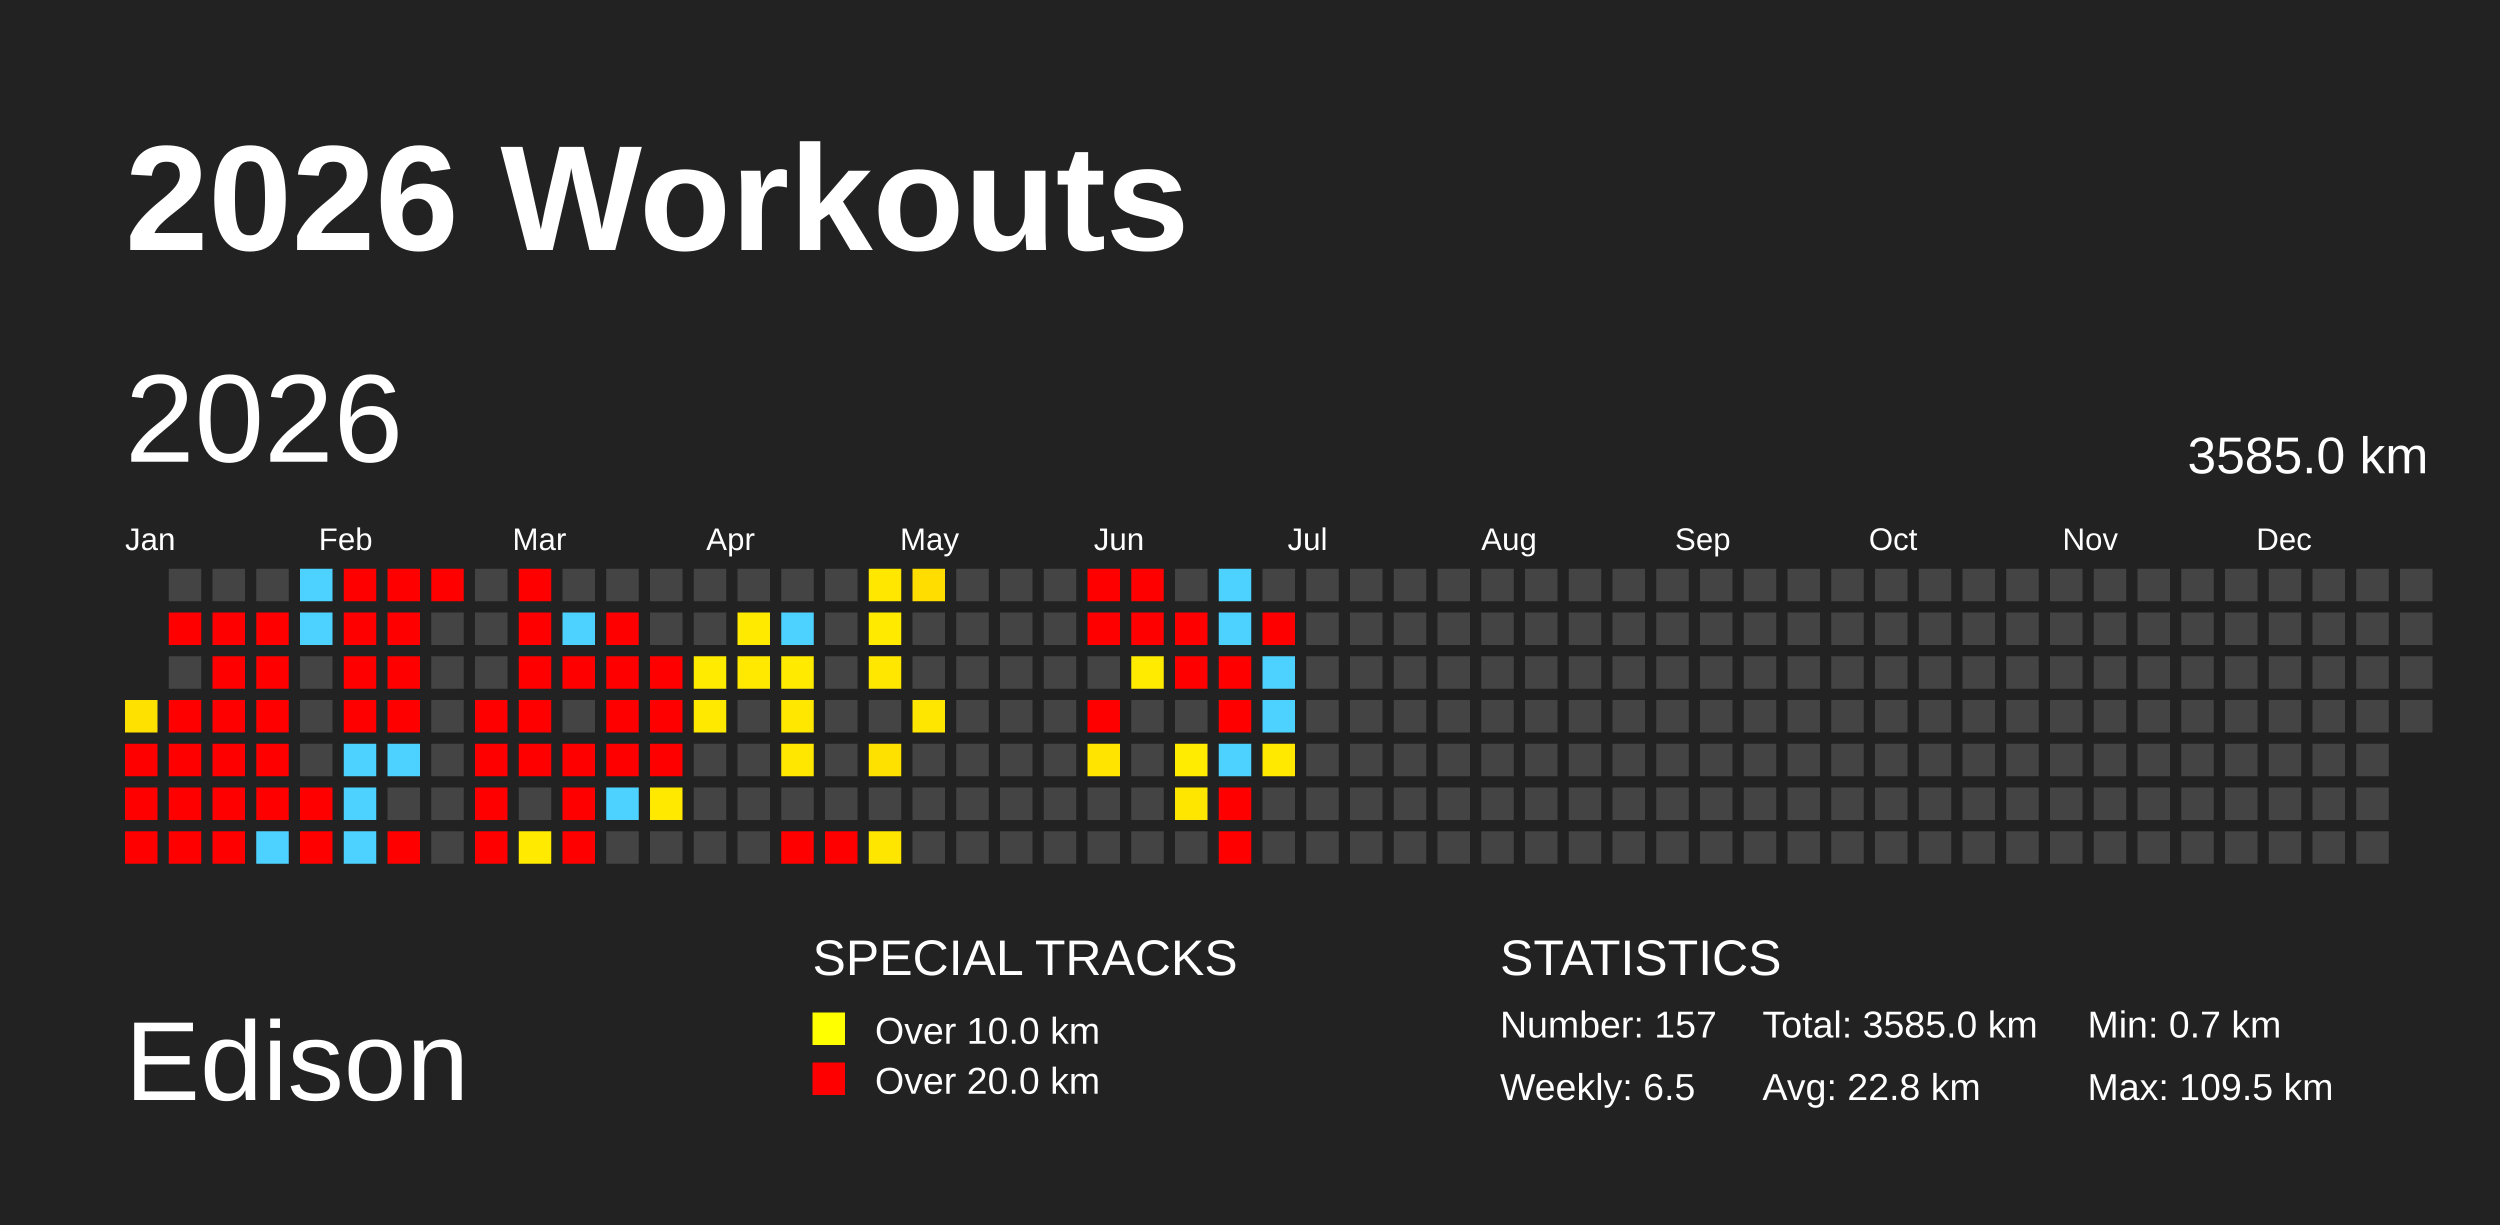
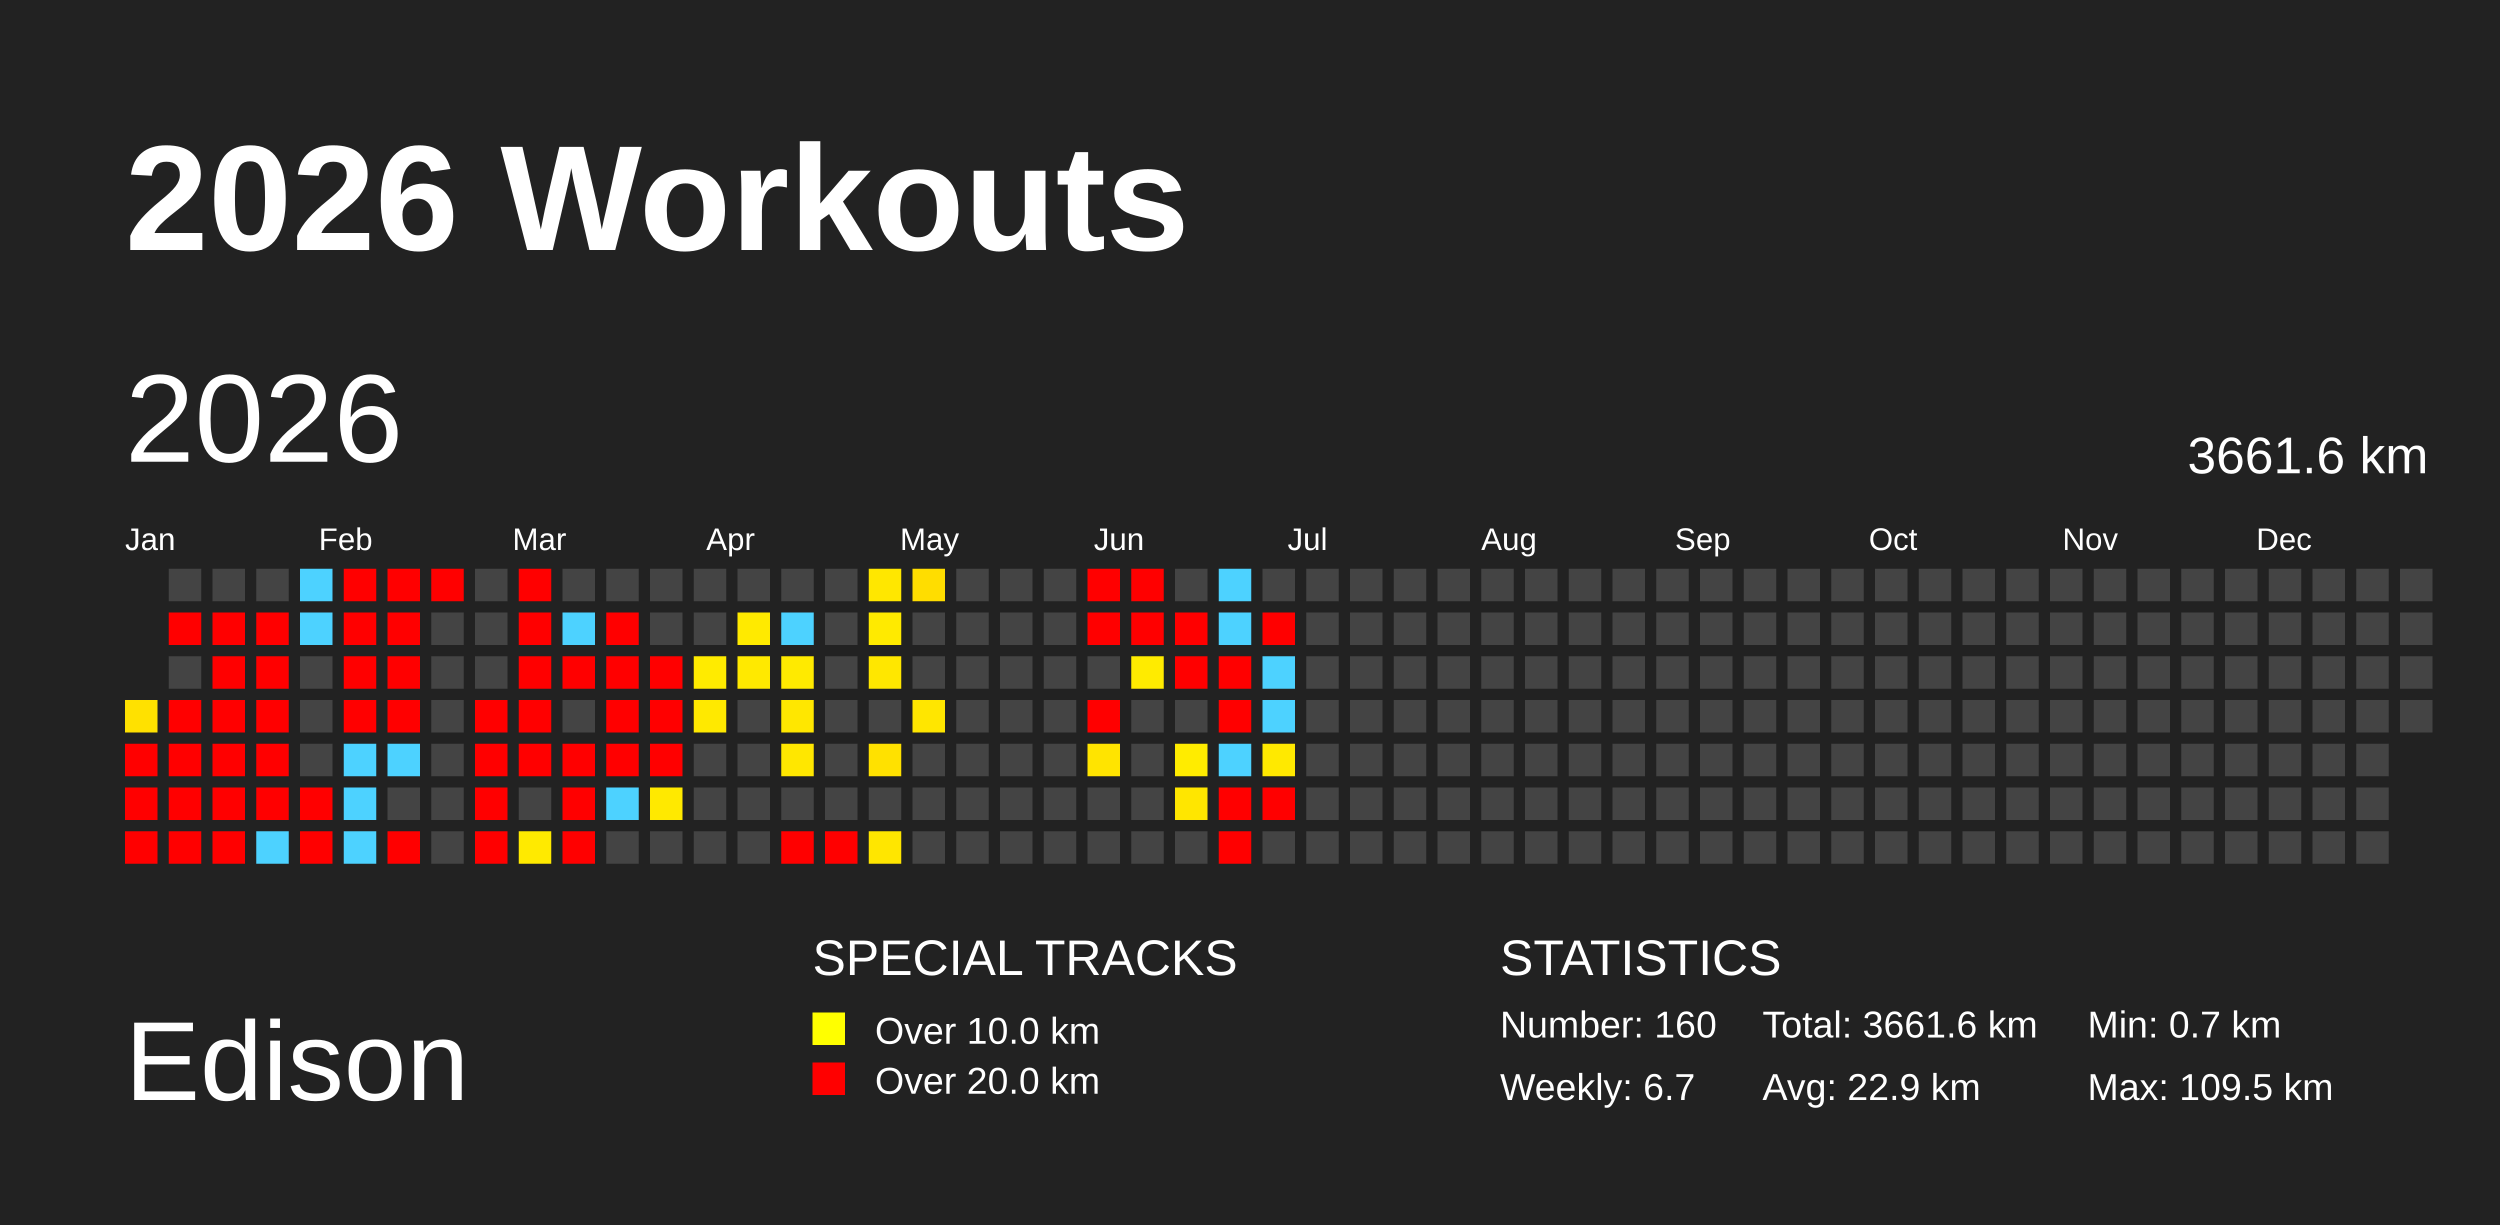
<svg xmlns="http://www.w3.org/2000/svg" baseProfile="full" height="98mm" version="1.1" viewBox="0,0,200,98" width="200mm">
  <defs />
  <rect fill="#222222" height="98" width="200" x="0" y="0" />
  <text fill="#FFFFFF" style="font-size:12px; font-family:Arial; font-weight:bold;" x="10" y="20">2026 Workouts</text>
  <text fill="#FFFFFF" style="font-size:9px; font-family:Arial" x="10" y="88">Edison</text>
  <text fill="#FFFFFF" style="font-size:4px; font-family:Arial" x="65" y="78">SPECIAL TRACKS</text>
  <rect fill="yellow" height="2.6" width="2.6" x="65" y="81" />
  <text fill="#FFFFFF" style="font-size:3px; font-family:Arial" x="70" y="83.5">Over 10.0 km</text>
  <rect fill="red" height="2.6" width="2.6" x="65" y="85" />
  <text fill="#FFFFFF" style="font-size:3px; font-family:Arial" x="70" y="87.5">Over 20.0 km</text>
  <text fill="#FFFFFF" style="font-size:4px; font-family:Arial" x="120" y="78">STATISTICS</text>
-   <text fill="#FFFFFF" style="font-size:3px; font-family:Arial" x="120" y="83">Number: 157</text>
-   <text fill="#FFFFFF" style="font-size:3px; font-family:Arial" x="120" y="88">Weekly: 6.5</text>
-   <text fill="#FFFFFF" style="font-size:3px; font-family:Arial" x="141" y="83">Total: 3585.0 km</text>
-   <text fill="#FFFFFF" style="font-size:3px; font-family:Arial" x="141" y="88">Avg: 22.8 km</text>
+   <text fill="#FFFFFF" style="font-size:3px; font-family:Arial" x="120" y="83">Number: 160</text>
+   <text fill="#FFFFFF" style="font-size:3px; font-family:Arial" x="120" y="88">Weekly: 6.7</text>
+   <text fill="#FFFFFF" style="font-size:3px; font-family:Arial" x="141" y="83">Total: 3661.6 km</text>
+   <text fill="#FFFFFF" style="font-size:3px; font-family:Arial" x="141" y="88">Avg: 22.9 km</text>
  <text fill="#FFFFFF" style="font-size:3px; font-family:Arial" x="167" y="83">Min: 0.7 km</text>
  <text fill="#FFFFFF" style="font-size:3px; font-family:Arial" x="167" y="88">Max: 109.5 km</text>
  <text dominant-baseline="hanging" fill="#FFFFFF" style="font-size:10.0px; font-family:Arial;" x="10" y="30">2026</text>
-   <text dominant-baseline="hanging" fill="#FFFFFF" style="font-size:4.125px; font-family:Arial;" x="175" y="35">3585.0 km</text>
+   <text dominant-baseline="hanging" fill="#FFFFFF" style="font-size:4.125px; font-family:Arial;" x="175" y="35">3661.6 km</text>
  <text fill="#FFFFFF" style="font-size:2.5px; font-family:Arial" x="10.0" y="44">Jan</text>
  <text fill="#FFFFFF" style="font-size:2.5px; font-family:Arial" x="25.5" y="44">Feb</text>
  <text fill="#FFFFFF" style="font-size:2.5px; font-family:Arial" x="41.0" y="44">Mar</text>
  <text fill="#FFFFFF" style="font-size:2.5px; font-family:Arial" x="56.5" y="44">Apr</text>
  <text fill="#FFFFFF" style="font-size:2.5px; font-family:Arial" x="72.0" y="44">May</text>
  <text fill="#FFFFFF" style="font-size:2.5px; font-family:Arial" x="87.5" y="44">Jun</text>
  <text fill="#FFFFFF" style="font-size:2.5px; font-family:Arial" x="103.0" y="44">Jul</text>
  <text fill="#FFFFFF" style="font-size:2.5px; font-family:Arial" x="118.5" y="44">Aug</text>
  <text fill="#FFFFFF" style="font-size:2.5px; font-family:Arial" x="134.0" y="44">Sep</text>
  <text fill="#FFFFFF" style="font-size:2.5px; font-family:Arial" x="149.5" y="44">Oct</text>
  <text fill="#FFFFFF" style="font-size:2.5px; font-family:Arial" x="165.0" y="44">Nov</text>
  <text fill="#FFFFFF" style="font-size:2.5px; font-family:Arial" x="180.5" y="44">Dec</text>
  <rect fill="#ffe100" height="2.6" width="2.6" x="10.0" y="56.0" />
  <rect fill="red" height="2.6" width="2.6" x="10.0" y="59.5" />
  <rect fill="red" height="2.6" width="2.6" x="10.0" y="63.0" />
  <rect fill="red" height="2.6" width="2.6" x="10.0" y="66.5" />
  <rect fill="#444444" height="2.6" width="2.6" x="13.5" y="45.5" />
  <rect fill="red" height="2.6" width="2.6" x="13.5" y="49.0" />
  <rect fill="#444444" height="2.6" width="2.6" x="13.5" y="52.5" />
  <rect fill="red" height="2.6" width="2.6" x="13.5" y="56.0" />
  <rect fill="red" height="2.6" width="2.6" x="13.5" y="59.5" />
  <rect fill="red" height="2.6" width="2.6" x="13.5" y="63.0" />
  <rect fill="red" height="2.6" width="2.6" x="13.5" y="66.5" />
  <rect fill="#444444" height="2.6" width="2.6" x="17.0" y="45.5" />
  <rect fill="red" height="2.6" width="2.6" x="17.0" y="49.0" />
  <rect fill="red" height="2.6" width="2.6" x="17.0" y="52.5" />
  <rect fill="red" height="2.6" width="2.6" x="17.0" y="56.0" />
  <rect fill="red" height="2.6" width="2.6" x="17.0" y="59.5" />
  <rect fill="red" height="2.6" width="2.6" x="17.0" y="63.0" />
  <rect fill="red" height="2.6" width="2.6" x="17.0" y="66.5" />
  <rect fill="#444444" height="2.6" width="2.6" x="20.5" y="45.5" />
  <rect fill="red" height="2.6" width="2.6" x="20.5" y="49.0" />
  <rect fill="red" height="2.6" width="2.6" x="20.5" y="52.5" />
  <rect fill="red" height="2.6" width="2.6" x="20.5" y="56.0" />
  <rect fill="red" height="2.6" width="2.6" x="20.5" y="59.5" />
  <rect fill="red" height="2.6" width="2.6" x="20.5" y="63.0" />
  <rect fill="#4dd2ff" height="2.6" width="2.6" x="20.5" y="66.5" />
  <rect fill="#4dd2ff" height="2.6" width="2.6" x="24.0" y="45.5" />
  <rect fill="#4dd2ff" height="2.6" width="2.6" x="24.0" y="49.0" />
  <rect fill="#444444" height="2.6" width="2.6" x="24.0" y="52.5" />
  <rect fill="#444444" height="2.6" width="2.6" x="24.0" y="56.0" />
  <rect fill="#444444" height="2.6" width="2.6" x="24.0" y="59.5" />
  <rect fill="red" height="2.6" width="2.6" x="24.0" y="63.0" />
  <rect fill="red" height="2.6" width="2.6" x="24.0" y="66.5" />
  <rect fill="red" height="2.6" width="2.6" x="27.5" y="45.5" />
  <rect fill="red" height="2.6" width="2.6" x="27.5" y="49.0" />
  <rect fill="red" height="2.6" width="2.6" x="27.5" y="52.5" />
  <rect fill="red" height="2.6" width="2.6" x="27.5" y="56.0" />
  <rect fill="#4dd2ff" height="2.6" width="2.6" x="27.5" y="59.5" />
  <rect fill="#4dd2ff" height="2.6" width="2.6" x="27.5" y="63.0" />
  <rect fill="#4dd2ff" height="2.6" width="2.6" x="27.5" y="66.5" />
  <rect fill="red" height="2.6" width="2.6" x="31.0" y="45.5" />
  <rect fill="red" height="2.6" width="2.6" x="31.0" y="49.0" />
  <rect fill="red" height="2.6" width="2.6" x="31.0" y="52.5" />
  <rect fill="red" height="2.6" width="2.6" x="31.0" y="56.0" />
  <rect fill="#4dd2ff" height="2.6" width="2.6" x="31.0" y="59.5" />
  <rect fill="#444444" height="2.6" width="2.6" x="31.0" y="63.0" />
  <rect fill="red" height="2.6" width="2.6" x="31.0" y="66.5" />
  <rect fill="red" height="2.6" width="2.6" x="34.5" y="45.5" />
  <rect fill="#444444" height="2.6" width="2.6" x="34.5" y="49.0" />
  <rect fill="#444444" height="2.6" width="2.6" x="34.5" y="52.5" />
  <rect fill="#444444" height="2.6" width="2.6" x="34.5" y="56.0" />
  <rect fill="#444444" height="2.6" width="2.6" x="34.5" y="59.5" />
  <rect fill="#444444" height="2.6" width="2.6" x="34.5" y="63.0" />
  <rect fill="#444444" height="2.6" width="2.6" x="34.5" y="66.5" />
  <rect fill="#444444" height="2.6" width="2.6" x="38.0" y="45.5" />
  <rect fill="#444444" height="2.6" width="2.6" x="38.0" y="49.0" />
  <rect fill="#444444" height="2.6" width="2.6" x="38.0" y="52.5" />
  <rect fill="red" height="2.6" width="2.6" x="38.0" y="56.0" />
  <rect fill="red" height="2.6" width="2.6" x="38.0" y="59.5" />
  <rect fill="red" height="2.6" width="2.6" x="38.0" y="63.0" />
  <rect fill="red" height="2.6" width="2.6" x="38.0" y="66.5" />
  <rect fill="red" height="2.6" width="2.6" x="41.5" y="45.5" />
  <rect fill="red" height="2.6" width="2.6" x="41.5" y="49.0" />
  <rect fill="red" height="2.6" width="2.6" x="41.5" y="52.5" />
  <rect fill="red" height="2.6" width="2.6" x="41.5" y="56.0" />
  <rect fill="red" height="2.6" width="2.6" x="41.5" y="59.5" />
  <rect fill="#444444" height="2.6" width="2.6" x="41.5" y="63.0" />
  <rect fill="#ffea00" height="2.6" width="2.6" x="41.5" y="66.5" />
  <rect fill="#444444" height="2.6" width="2.6" x="45.0" y="45.5" />
  <rect fill="#4dd2ff" height="2.6" width="2.6" x="45.0" y="49.0" />
  <rect fill="red" height="2.6" width="2.6" x="45.0" y="52.5" />
  <rect fill="#444444" height="2.6" width="2.6" x="45.0" y="56.0" />
  <rect fill="red" height="2.6" width="2.6" x="45.0" y="59.5" />
  <rect fill="red" height="2.6" width="2.6" x="45.0" y="63.0" />
  <rect fill="red" height="2.6" width="2.6" x="45.0" y="66.5" />
  <rect fill="#444444" height="2.6" width="2.6" x="48.5" y="45.5" />
  <rect fill="red" height="2.6" width="2.6" x="48.5" y="49.0" />
  <rect fill="red" height="2.6" width="2.6" x="48.5" y="52.5" />
  <rect fill="red" height="2.6" width="2.6" x="48.5" y="56.0" />
  <rect fill="red" height="2.6" width="2.6" x="48.5" y="59.5" />
  <rect fill="#4dd2ff" height="2.6" width="2.6" x="48.5" y="63.0" />
  <rect fill="#444444" height="2.6" width="2.6" x="48.5" y="66.5" />
  <rect fill="#444444" height="2.6" width="2.6" x="52.0" y="45.5" />
  <rect fill="#444444" height="2.6" width="2.6" x="52.0" y="49.0" />
  <rect fill="red" height="2.6" width="2.6" x="52.0" y="52.5" />
  <rect fill="red" height="2.6" width="2.6" x="52.0" y="56.0" />
  <rect fill="red" height="2.6" width="2.6" x="52.0" y="59.5" />
  <rect fill="#ffe900" height="2.6" width="2.6" x="52.0" y="63.0" />
  <rect fill="#444444" height="2.6" width="2.6" x="52.0" y="66.5" />
  <rect fill="#444444" height="2.6" width="2.6" x="55.5" y="45.5" />
  <rect fill="#444444" height="2.6" width="2.6" x="55.5" y="49.0" />
  <rect fill="#ffeb00" height="2.6" width="2.6" x="55.5" y="52.5" />
  <rect fill="#ffe900" height="2.6" width="2.6" x="55.5" y="56.0" />
  <rect fill="#444444" height="2.6" width="2.6" x="55.5" y="59.5" />
  <rect fill="#444444" height="2.6" width="2.6" x="55.5" y="63.0" />
  <rect fill="#444444" height="2.6" width="2.6" x="55.5" y="66.5" />
  <rect fill="#444444" height="2.6" width="2.6" x="59.0" y="45.5" />
  <rect fill="#ffea00" height="2.6" width="2.6" x="59.0" y="49.0" />
  <rect fill="#ffe900" height="2.6" width="2.6" x="59.0" y="52.5" />
  <rect fill="#444444" height="2.6" width="2.6" x="59.0" y="56.0" />
  <rect fill="#444444" height="2.6" width="2.6" x="59.0" y="59.5" />
  <rect fill="#444444" height="2.6" width="2.6" x="59.0" y="63.0" />
  <rect fill="#444444" height="2.6" width="2.6" x="59.0" y="66.5" />
  <rect fill="#444444" height="2.6" width="2.6" x="62.5" y="45.5" />
  <rect fill="#4dd2ff" height="2.6" width="2.6" x="62.5" y="49.0" />
  <rect fill="#ffea00" height="2.6" width="2.6" x="62.5" y="52.5" />
  <rect fill="#ffe700" height="2.6" width="2.6" x="62.5" y="56.0" />
  <rect fill="#ffe700" height="2.6" width="2.6" x="62.5" y="59.5" />
  <rect fill="#444444" height="2.6" width="2.6" x="62.5" y="63.0" />
  <rect fill="red" height="2.6" width="2.6" x="62.5" y="66.5" />
  <rect fill="#444444" height="2.6" width="2.6" x="66.0" y="45.5" />
  <rect fill="#444444" height="2.6" width="2.6" x="66.0" y="49.0" />
  <rect fill="#444444" height="2.6" width="2.6" x="66.0" y="52.5" />
  <rect fill="#444444" height="2.6" width="2.6" x="66.0" y="56.0" />
  <rect fill="#444444" height="2.6" width="2.6" x="66.0" y="59.5" />
  <rect fill="#444444" height="2.6" width="2.6" x="66.0" y="63.0" />
  <rect fill="red" height="2.6" width="2.6" x="66.0" y="66.5" />
  <rect fill="#ffe700" height="2.6" width="2.6" x="69.5" y="45.5" />
  <rect fill="#ffea00" height="2.6" width="2.6" x="69.5" y="49.0" />
  <rect fill="#ffe700" height="2.6" width="2.6" x="69.5" y="52.5" />
  <rect fill="#444444" height="2.6" width="2.6" x="69.5" y="56.0" />
  <rect fill="#ffe100" height="2.6" width="2.6" x="69.5" y="59.5" />
  <rect fill="#444444" height="2.6" width="2.6" x="69.5" y="63.0" />
  <rect fill="#ffe600" height="2.6" width="2.6" x="69.5" y="66.5" />
  <rect fill="#ffdd00" height="2.6" width="2.6" x="73.0" y="45.5" />
  <rect fill="#444444" height="2.6" width="2.6" x="73.0" y="49.0" />
  <rect fill="#444444" height="2.6" width="2.6" x="73.0" y="52.5" />
  <rect fill="#ffe600" height="2.6" width="2.6" x="73.0" y="56.0" />
  <rect fill="#444444" height="2.6" width="2.6" x="73.0" y="59.5" />
  <rect fill="#444444" height="2.6" width="2.6" x="73.0" y="63.0" />
  <rect fill="#444444" height="2.6" width="2.6" x="73.0" y="66.5" />
  <rect fill="#444444" height="2.6" width="2.6" x="76.5" y="45.5" />
  <rect fill="#444444" height="2.6" width="2.6" x="76.5" y="49.0" />
  <rect fill="#444444" height="2.6" width="2.6" x="76.5" y="52.5" />
  <rect fill="#444444" height="2.6" width="2.6" x="76.5" y="56.0" />
  <rect fill="#444444" height="2.6" width="2.6" x="76.5" y="59.5" />
  <rect fill="#444444" height="2.6" width="2.6" x="76.5" y="63.0" />
  <rect fill="#444444" height="2.6" width="2.6" x="76.5" y="66.5" />
  <rect fill="#444444" height="2.6" width="2.6" x="80.0" y="45.5" />
  <rect fill="#444444" height="2.6" width="2.6" x="80.0" y="49.0" />
  <rect fill="#444444" height="2.6" width="2.6" x="80.0" y="52.5" />
  <rect fill="#444444" height="2.6" width="2.6" x="80.0" y="56.0" />
  <rect fill="#444444" height="2.6" width="2.6" x="80.0" y="59.5" />
  <rect fill="#444444" height="2.6" width="2.6" x="80.0" y="63.0" />
  <rect fill="#444444" height="2.6" width="2.6" x="80.0" y="66.5" />
  <rect fill="#444444" height="2.6" width="2.6" x="83.5" y="45.5" />
  <rect fill="#444444" height="2.6" width="2.6" x="83.5" y="49.0" />
  <rect fill="#444444" height="2.6" width="2.6" x="83.5" y="52.5" />
  <rect fill="#444444" height="2.6" width="2.6" x="83.5" y="56.0" />
  <rect fill="#444444" height="2.6" width="2.6" x="83.5" y="59.5" />
  <rect fill="#444444" height="2.6" width="2.6" x="83.5" y="63.0" />
  <rect fill="#444444" height="2.6" width="2.6" x="83.5" y="66.5" />
  <rect fill="red" height="2.6" width="2.6" x="87.0" y="45.5" />
  <rect fill="red" height="2.6" width="2.6" x="87.0" y="49.0" />
  <rect fill="#444444" height="2.6" width="2.6" x="87.0" y="52.5" />
  <rect fill="red" height="2.6" width="2.6" x="87.0" y="56.0" />
  <rect fill="#ffe400" height="2.6" width="2.6" x="87.0" y="59.5" />
  <rect fill="#444444" height="2.6" width="2.6" x="87.0" y="63.0" />
  <rect fill="#444444" height="2.6" width="2.6" x="87.0" y="66.5" />
  <rect fill="red" height="2.6" width="2.6" x="90.5" y="45.5" />
  <rect fill="red" height="2.6" width="2.6" x="90.5" y="49.0" />
  <rect fill="#ffeb00" height="2.6" width="2.6" x="90.5" y="52.5" />
  <rect fill="#444444" height="2.6" width="2.6" x="90.5" y="56.0" />
  <rect fill="#444444" height="2.6" width="2.6" x="90.5" y="59.5" />
  <rect fill="#444444" height="2.6" width="2.6" x="90.5" y="63.0" />
  <rect fill="#444444" height="2.6" width="2.6" x="90.5" y="66.5" />
  <rect fill="#444444" height="2.6" width="2.6" x="94.0" y="45.5" />
  <rect fill="red" height="2.6" width="2.6" x="94.0" y="49.0" />
  <rect fill="red" height="2.6" width="2.6" x="94.0" y="52.5" />
  <rect fill="#444444" height="2.6" width="2.6" x="94.0" y="56.0" />
  <rect fill="#ffec00" height="2.6" width="2.6" x="94.0" y="59.5" />
  <rect fill="#ffe600" height="2.6" width="2.6" x="94.0" y="63.0" />
  <rect fill="#444444" height="2.6" width="2.6" x="94.0" y="66.5" />
  <rect fill="#4dd2ff" height="2.6" width="2.6" x="97.5" y="45.5" />
  <rect fill="#4dd2ff" height="2.6" width="2.6" x="97.5" y="49.0" />
  <rect fill="red" height="2.6" width="2.6" x="97.5" y="52.5" />
  <rect fill="red" height="2.6" width="2.6" x="97.5" y="56.0" />
  <rect fill="#4dd2ff" height="2.6" width="2.6" x="97.5" y="59.5" />
  <rect fill="red" height="2.6" width="2.6" x="97.5" y="63.0" />
  <rect fill="red" height="2.6" width="2.6" x="97.5" y="66.5" />
  <rect fill="#444444" height="2.6" width="2.6" x="101.0" y="45.5" />
  <rect fill="red" height="2.6" width="2.6" x="101.0" y="49.0" />
  <rect fill="#4dd2ff" height="2.6" width="2.6" x="101.0" y="52.5" />
  <rect fill="#4dd2ff" height="2.6" width="2.6" x="101.0" y="56.0" />
  <rect fill="#ffe900" height="2.6" width="2.6" x="101.0" y="59.5" />
-   <rect fill="#444444" height="2.6" width="2.6" x="101.0" y="63.0" />
+   <rect fill="red" height="2.6" width="2.6" x="101.0" y="63.0" />
  <rect fill="#444444" height="2.6" width="2.6" x="101.0" y="66.5" />
  <rect fill="#444444" height="2.6" width="2.6" x="104.5" y="45.5" />
  <rect fill="#444444" height="2.6" width="2.6" x="104.5" y="49.0" />
  <rect fill="#444444" height="2.6" width="2.6" x="104.5" y="52.5" />
  <rect fill="#444444" height="2.6" width="2.6" x="104.5" y="56.0" />
  <rect fill="#444444" height="2.6" width="2.6" x="104.5" y="59.5" />
  <rect fill="#444444" height="2.6" width="2.6" x="104.5" y="63.0" />
  <rect fill="#444444" height="2.6" width="2.6" x="104.5" y="66.5" />
  <rect fill="#444444" height="2.6" width="2.6" x="108.0" y="45.5" />
  <rect fill="#444444" height="2.6" width="2.6" x="108.0" y="49.0" />
  <rect fill="#444444" height="2.6" width="2.6" x="108.0" y="52.5" />
  <rect fill="#444444" height="2.6" width="2.6" x="108.0" y="56.0" />
  <rect fill="#444444" height="2.6" width="2.6" x="108.0" y="59.5" />
  <rect fill="#444444" height="2.6" width="2.6" x="108.0" y="63.0" />
  <rect fill="#444444" height="2.6" width="2.6" x="108.0" y="66.5" />
  <rect fill="#444444" height="2.6" width="2.6" x="111.5" y="45.5" />
  <rect fill="#444444" height="2.6" width="2.6" x="111.5" y="49.0" />
  <rect fill="#444444" height="2.6" width="2.6" x="111.5" y="52.5" />
  <rect fill="#444444" height="2.6" width="2.6" x="111.5" y="56.0" />
  <rect fill="#444444" height="2.6" width="2.6" x="111.5" y="59.5" />
  <rect fill="#444444" height="2.6" width="2.6" x="111.5" y="63.0" />
  <rect fill="#444444" height="2.6" width="2.6" x="111.5" y="66.5" />
  <rect fill="#444444" height="2.6" width="2.6" x="115.0" y="45.5" />
  <rect fill="#444444" height="2.6" width="2.6" x="115.0" y="49.0" />
  <rect fill="#444444" height="2.6" width="2.6" x="115.0" y="52.5" />
  <rect fill="#444444" height="2.6" width="2.6" x="115.0" y="56.0" />
  <rect fill="#444444" height="2.6" width="2.6" x="115.0" y="59.5" />
  <rect fill="#444444" height="2.6" width="2.6" x="115.0" y="63.0" />
  <rect fill="#444444" height="2.6" width="2.6" x="115.0" y="66.5" />
  <rect fill="#444444" height="2.6" width="2.6" x="118.5" y="45.5" />
  <rect fill="#444444" height="2.6" width="2.6" x="118.5" y="49.0" />
  <rect fill="#444444" height="2.6" width="2.6" x="118.5" y="52.5" />
  <rect fill="#444444" height="2.6" width="2.6" x="118.5" y="56.0" />
  <rect fill="#444444" height="2.6" width="2.6" x="118.5" y="59.5" />
  <rect fill="#444444" height="2.6" width="2.6" x="118.5" y="63.0" />
  <rect fill="#444444" height="2.6" width="2.6" x="118.5" y="66.5" />
  <rect fill="#444444" height="2.6" width="2.6" x="122.0" y="45.5" />
  <rect fill="#444444" height="2.6" width="2.6" x="122.0" y="49.0" />
  <rect fill="#444444" height="2.6" width="2.6" x="122.0" y="52.5" />
  <rect fill="#444444" height="2.6" width="2.6" x="122.0" y="56.0" />
  <rect fill="#444444" height="2.6" width="2.6" x="122.0" y="59.5" />
  <rect fill="#444444" height="2.6" width="2.6" x="122.0" y="63.0" />
  <rect fill="#444444" height="2.6" width="2.6" x="122.0" y="66.5" />
  <rect fill="#444444" height="2.6" width="2.6" x="125.5" y="45.5" />
  <rect fill="#444444" height="2.6" width="2.6" x="125.5" y="49.0" />
  <rect fill="#444444" height="2.6" width="2.6" x="125.5" y="52.5" />
  <rect fill="#444444" height="2.6" width="2.6" x="125.5" y="56.0" />
  <rect fill="#444444" height="2.6" width="2.6" x="125.5" y="59.5" />
  <rect fill="#444444" height="2.6" width="2.6" x="125.5" y="63.0" />
  <rect fill="#444444" height="2.6" width="2.6" x="125.5" y="66.5" />
  <rect fill="#444444" height="2.6" width="2.6" x="129.0" y="45.5" />
  <rect fill="#444444" height="2.6" width="2.6" x="129.0" y="49.0" />
  <rect fill="#444444" height="2.6" width="2.6" x="129.0" y="52.5" />
  <rect fill="#444444" height="2.6" width="2.6" x="129.0" y="56.0" />
  <rect fill="#444444" height="2.6" width="2.6" x="129.0" y="59.5" />
  <rect fill="#444444" height="2.6" width="2.6" x="129.0" y="63.0" />
  <rect fill="#444444" height="2.6" width="2.6" x="129.0" y="66.5" />
  <rect fill="#444444" height="2.6" width="2.6" x="132.5" y="45.5" />
  <rect fill="#444444" height="2.6" width="2.6" x="132.5" y="49.0" />
  <rect fill="#444444" height="2.6" width="2.6" x="132.5" y="52.5" />
  <rect fill="#444444" height="2.6" width="2.6" x="132.5" y="56.0" />
  <rect fill="#444444" height="2.6" width="2.6" x="132.5" y="59.5" />
  <rect fill="#444444" height="2.6" width="2.6" x="132.5" y="63.0" />
  <rect fill="#444444" height="2.6" width="2.6" x="132.5" y="66.5" />
  <rect fill="#444444" height="2.6" width="2.6" x="136.0" y="45.5" />
  <rect fill="#444444" height="2.6" width="2.6" x="136.0" y="49.0" />
  <rect fill="#444444" height="2.6" width="2.6" x="136.0" y="52.5" />
  <rect fill="#444444" height="2.6" width="2.6" x="136.0" y="56.0" />
  <rect fill="#444444" height="2.6" width="2.6" x="136.0" y="59.5" />
  <rect fill="#444444" height="2.6" width="2.6" x="136.0" y="63.0" />
  <rect fill="#444444" height="2.6" width="2.6" x="136.0" y="66.5" />
  <rect fill="#444444" height="2.6" width="2.6" x="139.5" y="45.5" />
  <rect fill="#444444" height="2.6" width="2.6" x="139.5" y="49.0" />
  <rect fill="#444444" height="2.6" width="2.6" x="139.5" y="52.5" />
  <rect fill="#444444" height="2.6" width="2.6" x="139.5" y="56.0" />
  <rect fill="#444444" height="2.6" width="2.6" x="139.5" y="59.5" />
  <rect fill="#444444" height="2.6" width="2.6" x="139.5" y="63.0" />
  <rect fill="#444444" height="2.6" width="2.6" x="139.5" y="66.5" />
  <rect fill="#444444" height="2.6" width="2.6" x="143.0" y="45.5" />
  <rect fill="#444444" height="2.6" width="2.6" x="143.0" y="49.0" />
  <rect fill="#444444" height="2.6" width="2.6" x="143.0" y="52.5" />
  <rect fill="#444444" height="2.6" width="2.6" x="143.0" y="56.0" />
  <rect fill="#444444" height="2.6" width="2.6" x="143.0" y="59.5" />
  <rect fill="#444444" height="2.6" width="2.6" x="143.0" y="63.0" />
  <rect fill="#444444" height="2.6" width="2.6" x="143.0" y="66.5" />
  <rect fill="#444444" height="2.6" width="2.6" x="146.5" y="45.5" />
  <rect fill="#444444" height="2.6" width="2.6" x="146.5" y="49.0" />
  <rect fill="#444444" height="2.6" width="2.6" x="146.5" y="52.5" />
  <rect fill="#444444" height="2.6" width="2.6" x="146.5" y="56.0" />
  <rect fill="#444444" height="2.6" width="2.6" x="146.5" y="59.5" />
  <rect fill="#444444" height="2.6" width="2.6" x="146.5" y="63.0" />
  <rect fill="#444444" height="2.6" width="2.6" x="146.5" y="66.5" />
  <rect fill="#444444" height="2.6" width="2.6" x="150.0" y="45.5" />
  <rect fill="#444444" height="2.6" width="2.6" x="150.0" y="49.0" />
  <rect fill="#444444" height="2.6" width="2.6" x="150.0" y="52.5" />
  <rect fill="#444444" height="2.6" width="2.6" x="150.0" y="56.0" />
  <rect fill="#444444" height="2.6" width="2.6" x="150.0" y="59.5" />
  <rect fill="#444444" height="2.6" width="2.6" x="150.0" y="63.0" />
  <rect fill="#444444" height="2.6" width="2.6" x="150.0" y="66.5" />
  <rect fill="#444444" height="2.6" width="2.6" x="153.5" y="45.5" />
  <rect fill="#444444" height="2.6" width="2.6" x="153.5" y="49.0" />
  <rect fill="#444444" height="2.6" width="2.6" x="153.5" y="52.5" />
  <rect fill="#444444" height="2.6" width="2.6" x="153.5" y="56.0" />
  <rect fill="#444444" height="2.6" width="2.6" x="153.5" y="59.5" />
  <rect fill="#444444" height="2.6" width="2.6" x="153.5" y="63.0" />
  <rect fill="#444444" height="2.6" width="2.6" x="153.5" y="66.5" />
  <rect fill="#444444" height="2.6" width="2.6" x="157.0" y="45.5" />
  <rect fill="#444444" height="2.6" width="2.6" x="157.0" y="49.0" />
  <rect fill="#444444" height="2.6" width="2.6" x="157.0" y="52.5" />
  <rect fill="#444444" height="2.6" width="2.6" x="157.0" y="56.0" />
  <rect fill="#444444" height="2.6" width="2.6" x="157.0" y="59.5" />
  <rect fill="#444444" height="2.6" width="2.6" x="157.0" y="63.0" />
  <rect fill="#444444" height="2.6" width="2.6" x="157.0" y="66.5" />
  <rect fill="#444444" height="2.6" width="2.6" x="160.5" y="45.5" />
  <rect fill="#444444" height="2.6" width="2.6" x="160.5" y="49.0" />
  <rect fill="#444444" height="2.6" width="2.6" x="160.5" y="52.5" />
  <rect fill="#444444" height="2.6" width="2.6" x="160.5" y="56.0" />
  <rect fill="#444444" height="2.6" width="2.6" x="160.5" y="59.5" />
  <rect fill="#444444" height="2.6" width="2.6" x="160.5" y="63.0" />
  <rect fill="#444444" height="2.6" width="2.6" x="160.5" y="66.5" />
  <rect fill="#444444" height="2.6" width="2.6" x="164.0" y="45.5" />
  <rect fill="#444444" height="2.6" width="2.6" x="164.0" y="49.0" />
  <rect fill="#444444" height="2.6" width="2.6" x="164.0" y="52.5" />
  <rect fill="#444444" height="2.6" width="2.6" x="164.0" y="56.0" />
  <rect fill="#444444" height="2.6" width="2.6" x="164.0" y="59.5" />
  <rect fill="#444444" height="2.6" width="2.6" x="164.0" y="63.0" />
  <rect fill="#444444" height="2.6" width="2.6" x="164.0" y="66.5" />
  <rect fill="#444444" height="2.6" width="2.6" x="167.5" y="45.5" />
  <rect fill="#444444" height="2.6" width="2.6" x="167.5" y="49.0" />
  <rect fill="#444444" height="2.6" width="2.6" x="167.5" y="52.5" />
  <rect fill="#444444" height="2.6" width="2.6" x="167.5" y="56.0" />
  <rect fill="#444444" height="2.6" width="2.6" x="167.5" y="59.5" />
  <rect fill="#444444" height="2.6" width="2.6" x="167.5" y="63.0" />
  <rect fill="#444444" height="2.6" width="2.6" x="167.5" y="66.5" />
  <rect fill="#444444" height="2.6" width="2.6" x="171.0" y="45.5" />
  <rect fill="#444444" height="2.6" width="2.6" x="171.0" y="49.0" />
  <rect fill="#444444" height="2.6" width="2.6" x="171.0" y="52.5" />
  <rect fill="#444444" height="2.6" width="2.6" x="171.0" y="56.0" />
  <rect fill="#444444" height="2.6" width="2.6" x="171.0" y="59.5" />
  <rect fill="#444444" height="2.6" width="2.6" x="171.0" y="63.0" />
  <rect fill="#444444" height="2.6" width="2.6" x="171.0" y="66.5" />
  <rect fill="#444444" height="2.6" width="2.6" x="174.5" y="45.5" />
  <rect fill="#444444" height="2.6" width="2.6" x="174.5" y="49.0" />
  <rect fill="#444444" height="2.6" width="2.6" x="174.5" y="52.5" />
  <rect fill="#444444" height="2.6" width="2.6" x="174.5" y="56.0" />
  <rect fill="#444444" height="2.6" width="2.6" x="174.5" y="59.5" />
  <rect fill="#444444" height="2.6" width="2.6" x="174.5" y="63.0" />
  <rect fill="#444444" height="2.6" width="2.6" x="174.5" y="66.5" />
  <rect fill="#444444" height="2.6" width="2.6" x="178.0" y="45.5" />
  <rect fill="#444444" height="2.6" width="2.6" x="178.0" y="49.0" />
  <rect fill="#444444" height="2.6" width="2.6" x="178.0" y="52.5" />
  <rect fill="#444444" height="2.6" width="2.6" x="178.0" y="56.0" />
  <rect fill="#444444" height="2.6" width="2.6" x="178.0" y="59.5" />
  <rect fill="#444444" height="2.6" width="2.6" x="178.0" y="63.0" />
  <rect fill="#444444" height="2.6" width="2.6" x="178.0" y="66.5" />
  <rect fill="#444444" height="2.6" width="2.6" x="181.5" y="45.5" />
  <rect fill="#444444" height="2.6" width="2.6" x="181.5" y="49.0" />
  <rect fill="#444444" height="2.6" width="2.6" x="181.5" y="52.5" />
  <rect fill="#444444" height="2.6" width="2.6" x="181.5" y="56.0" />
  <rect fill="#444444" height="2.6" width="2.6" x="181.5" y="59.5" />
  <rect fill="#444444" height="2.6" width="2.6" x="181.5" y="63.0" />
  <rect fill="#444444" height="2.6" width="2.6" x="181.5" y="66.5" />
  <rect fill="#444444" height="2.6" width="2.6" x="185.0" y="45.5" />
  <rect fill="#444444" height="2.6" width="2.6" x="185.0" y="49.0" />
  <rect fill="#444444" height="2.6" width="2.6" x="185.0" y="52.5" />
  <rect fill="#444444" height="2.6" width="2.6" x="185.0" y="56.0" />
  <rect fill="#444444" height="2.6" width="2.6" x="185.0" y="59.5" />
  <rect fill="#444444" height="2.6" width="2.6" x="185.0" y="63.0" />
  <rect fill="#444444" height="2.6" width="2.6" x="185.0" y="66.5" />
  <rect fill="#444444" height="2.6" width="2.6" x="188.5" y="45.5" />
  <rect fill="#444444" height="2.6" width="2.6" x="188.5" y="49.0" />
  <rect fill="#444444" height="2.6" width="2.6" x="188.5" y="52.5" />
  <rect fill="#444444" height="2.6" width="2.6" x="188.5" y="56.0" />
  <rect fill="#444444" height="2.6" width="2.6" x="188.5" y="59.5" />
  <rect fill="#444444" height="2.6" width="2.6" x="188.5" y="63.0" />
  <rect fill="#444444" height="2.6" width="2.6" x="188.5" y="66.5" />
  <rect fill="#444444" height="2.6" width="2.6" x="192.0" y="45.5" />
  <rect fill="#444444" height="2.6" width="2.6" x="192.0" y="49.0" />
  <rect fill="#444444" height="2.6" width="2.6" x="192.0" y="52.5" />
  <rect fill="#444444" height="2.6" width="2.6" x="192.0" y="56.0" />
</svg>
